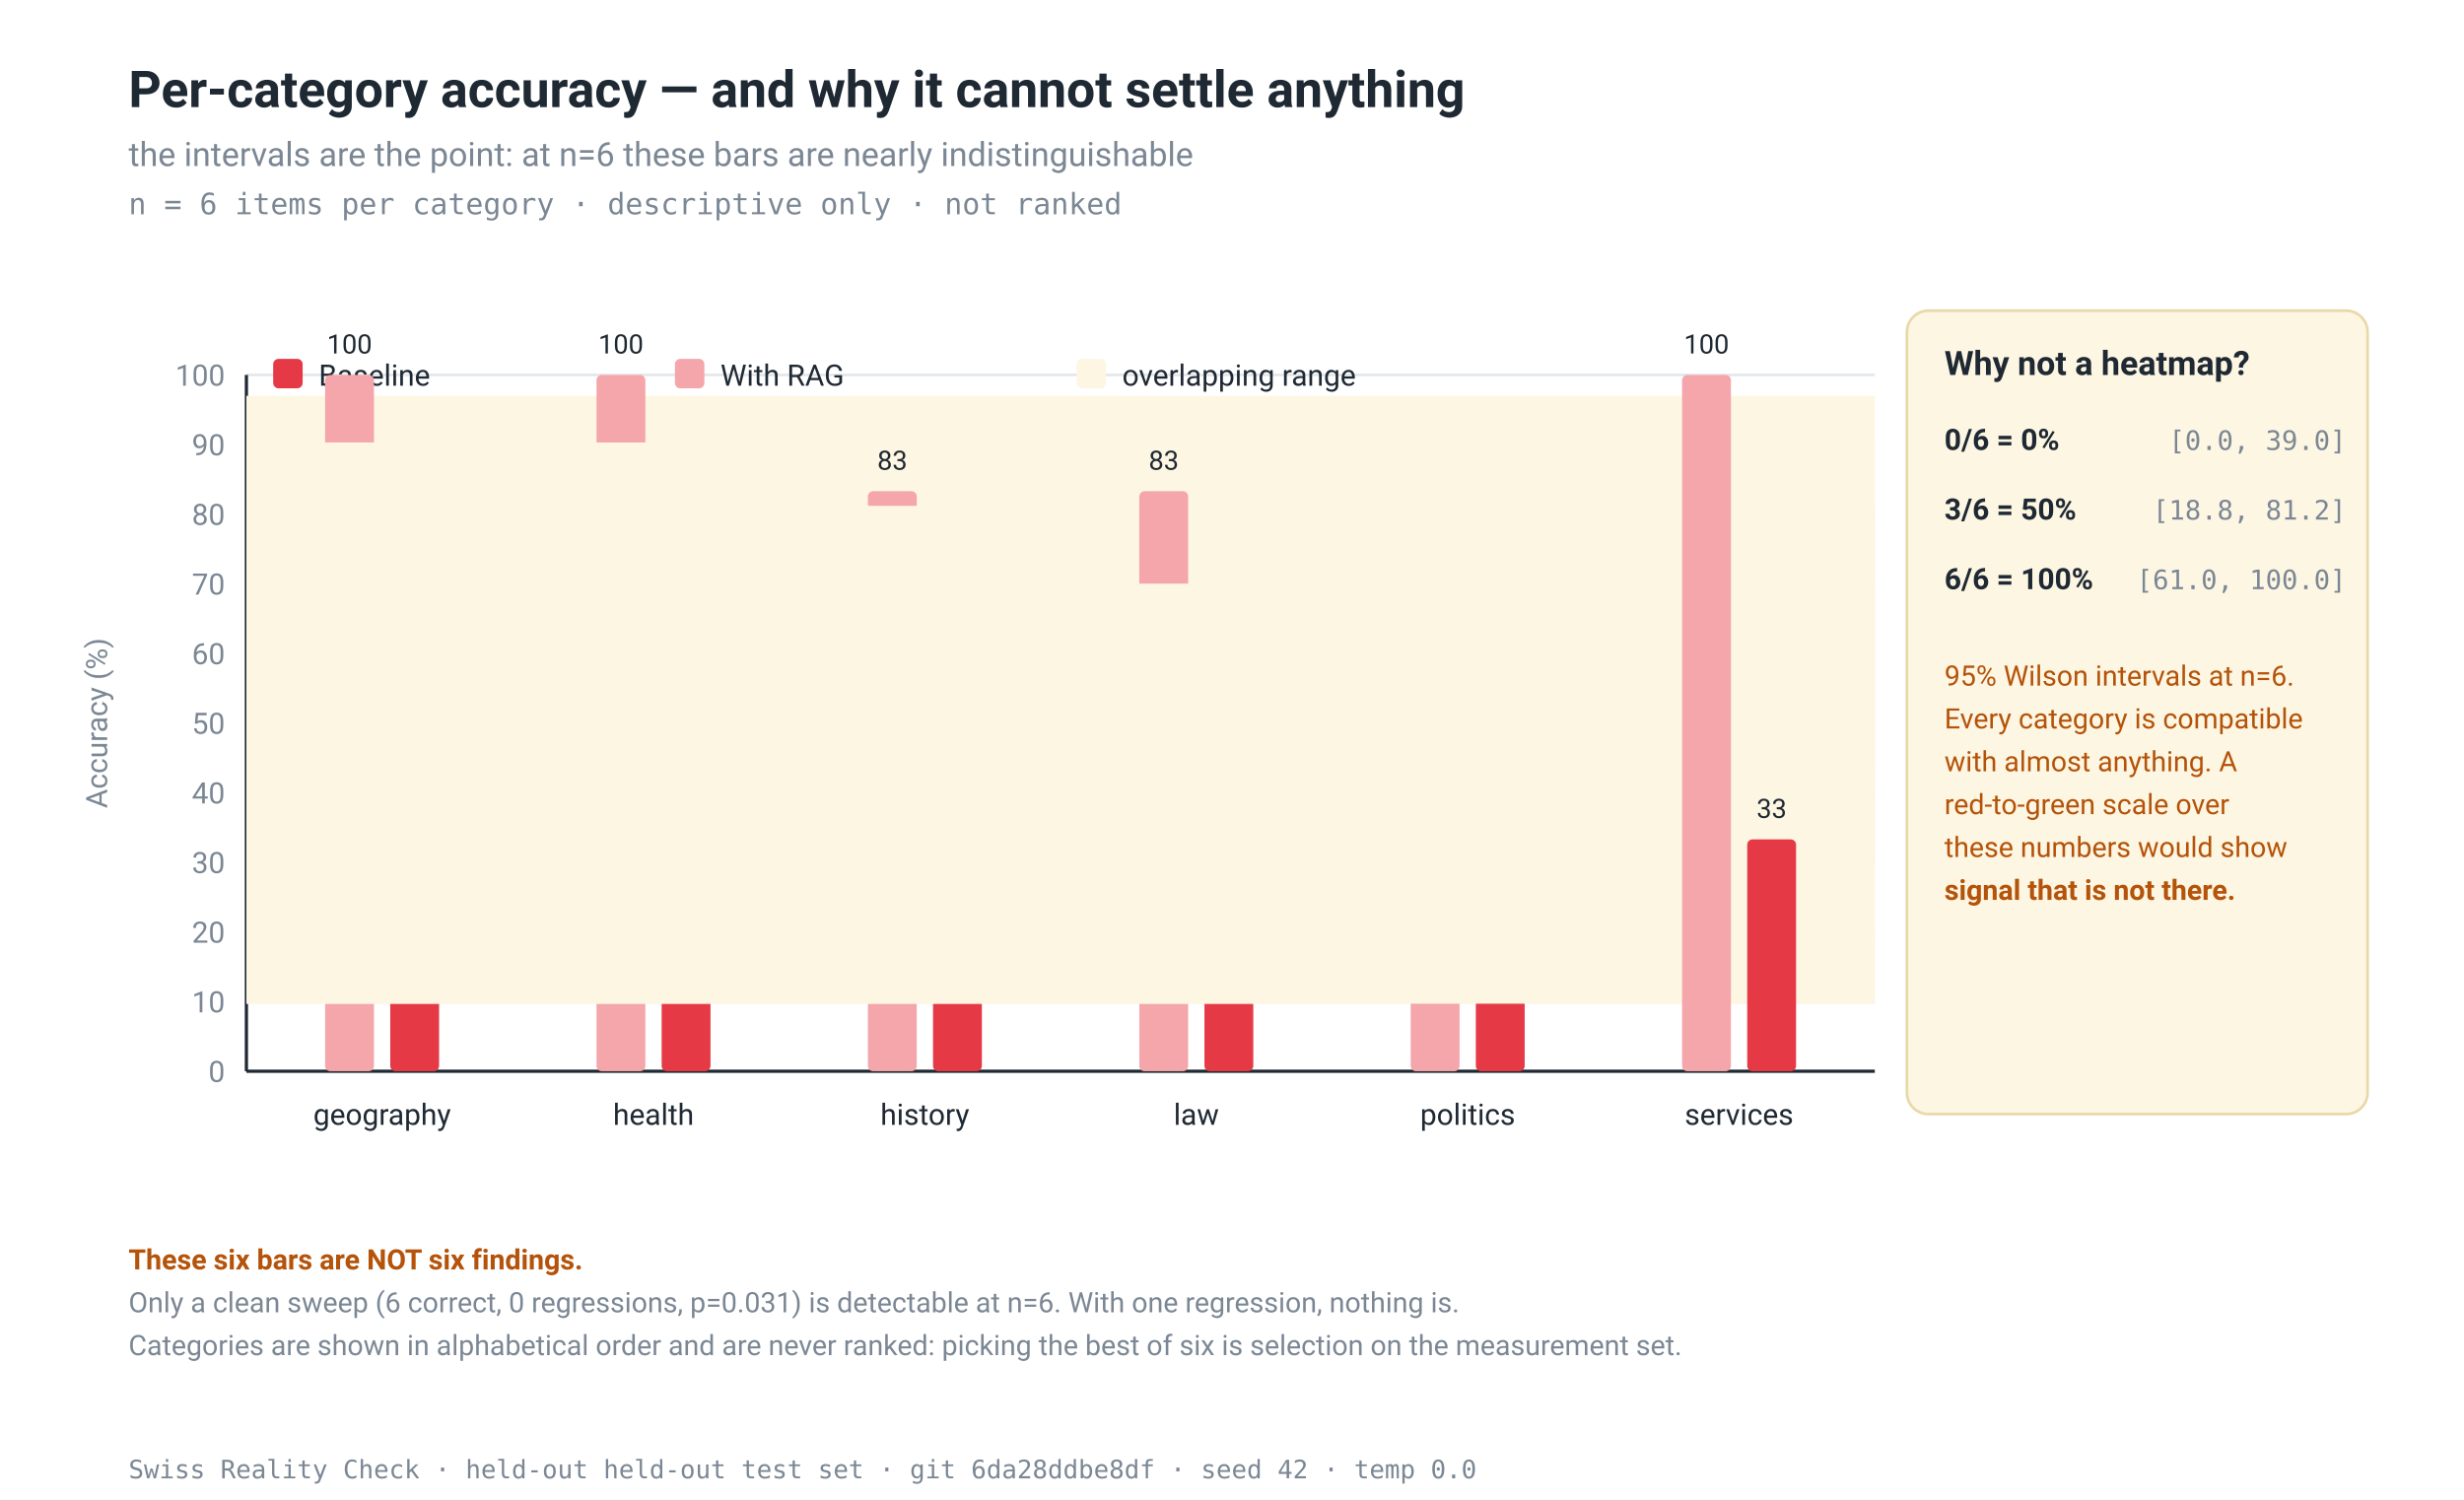
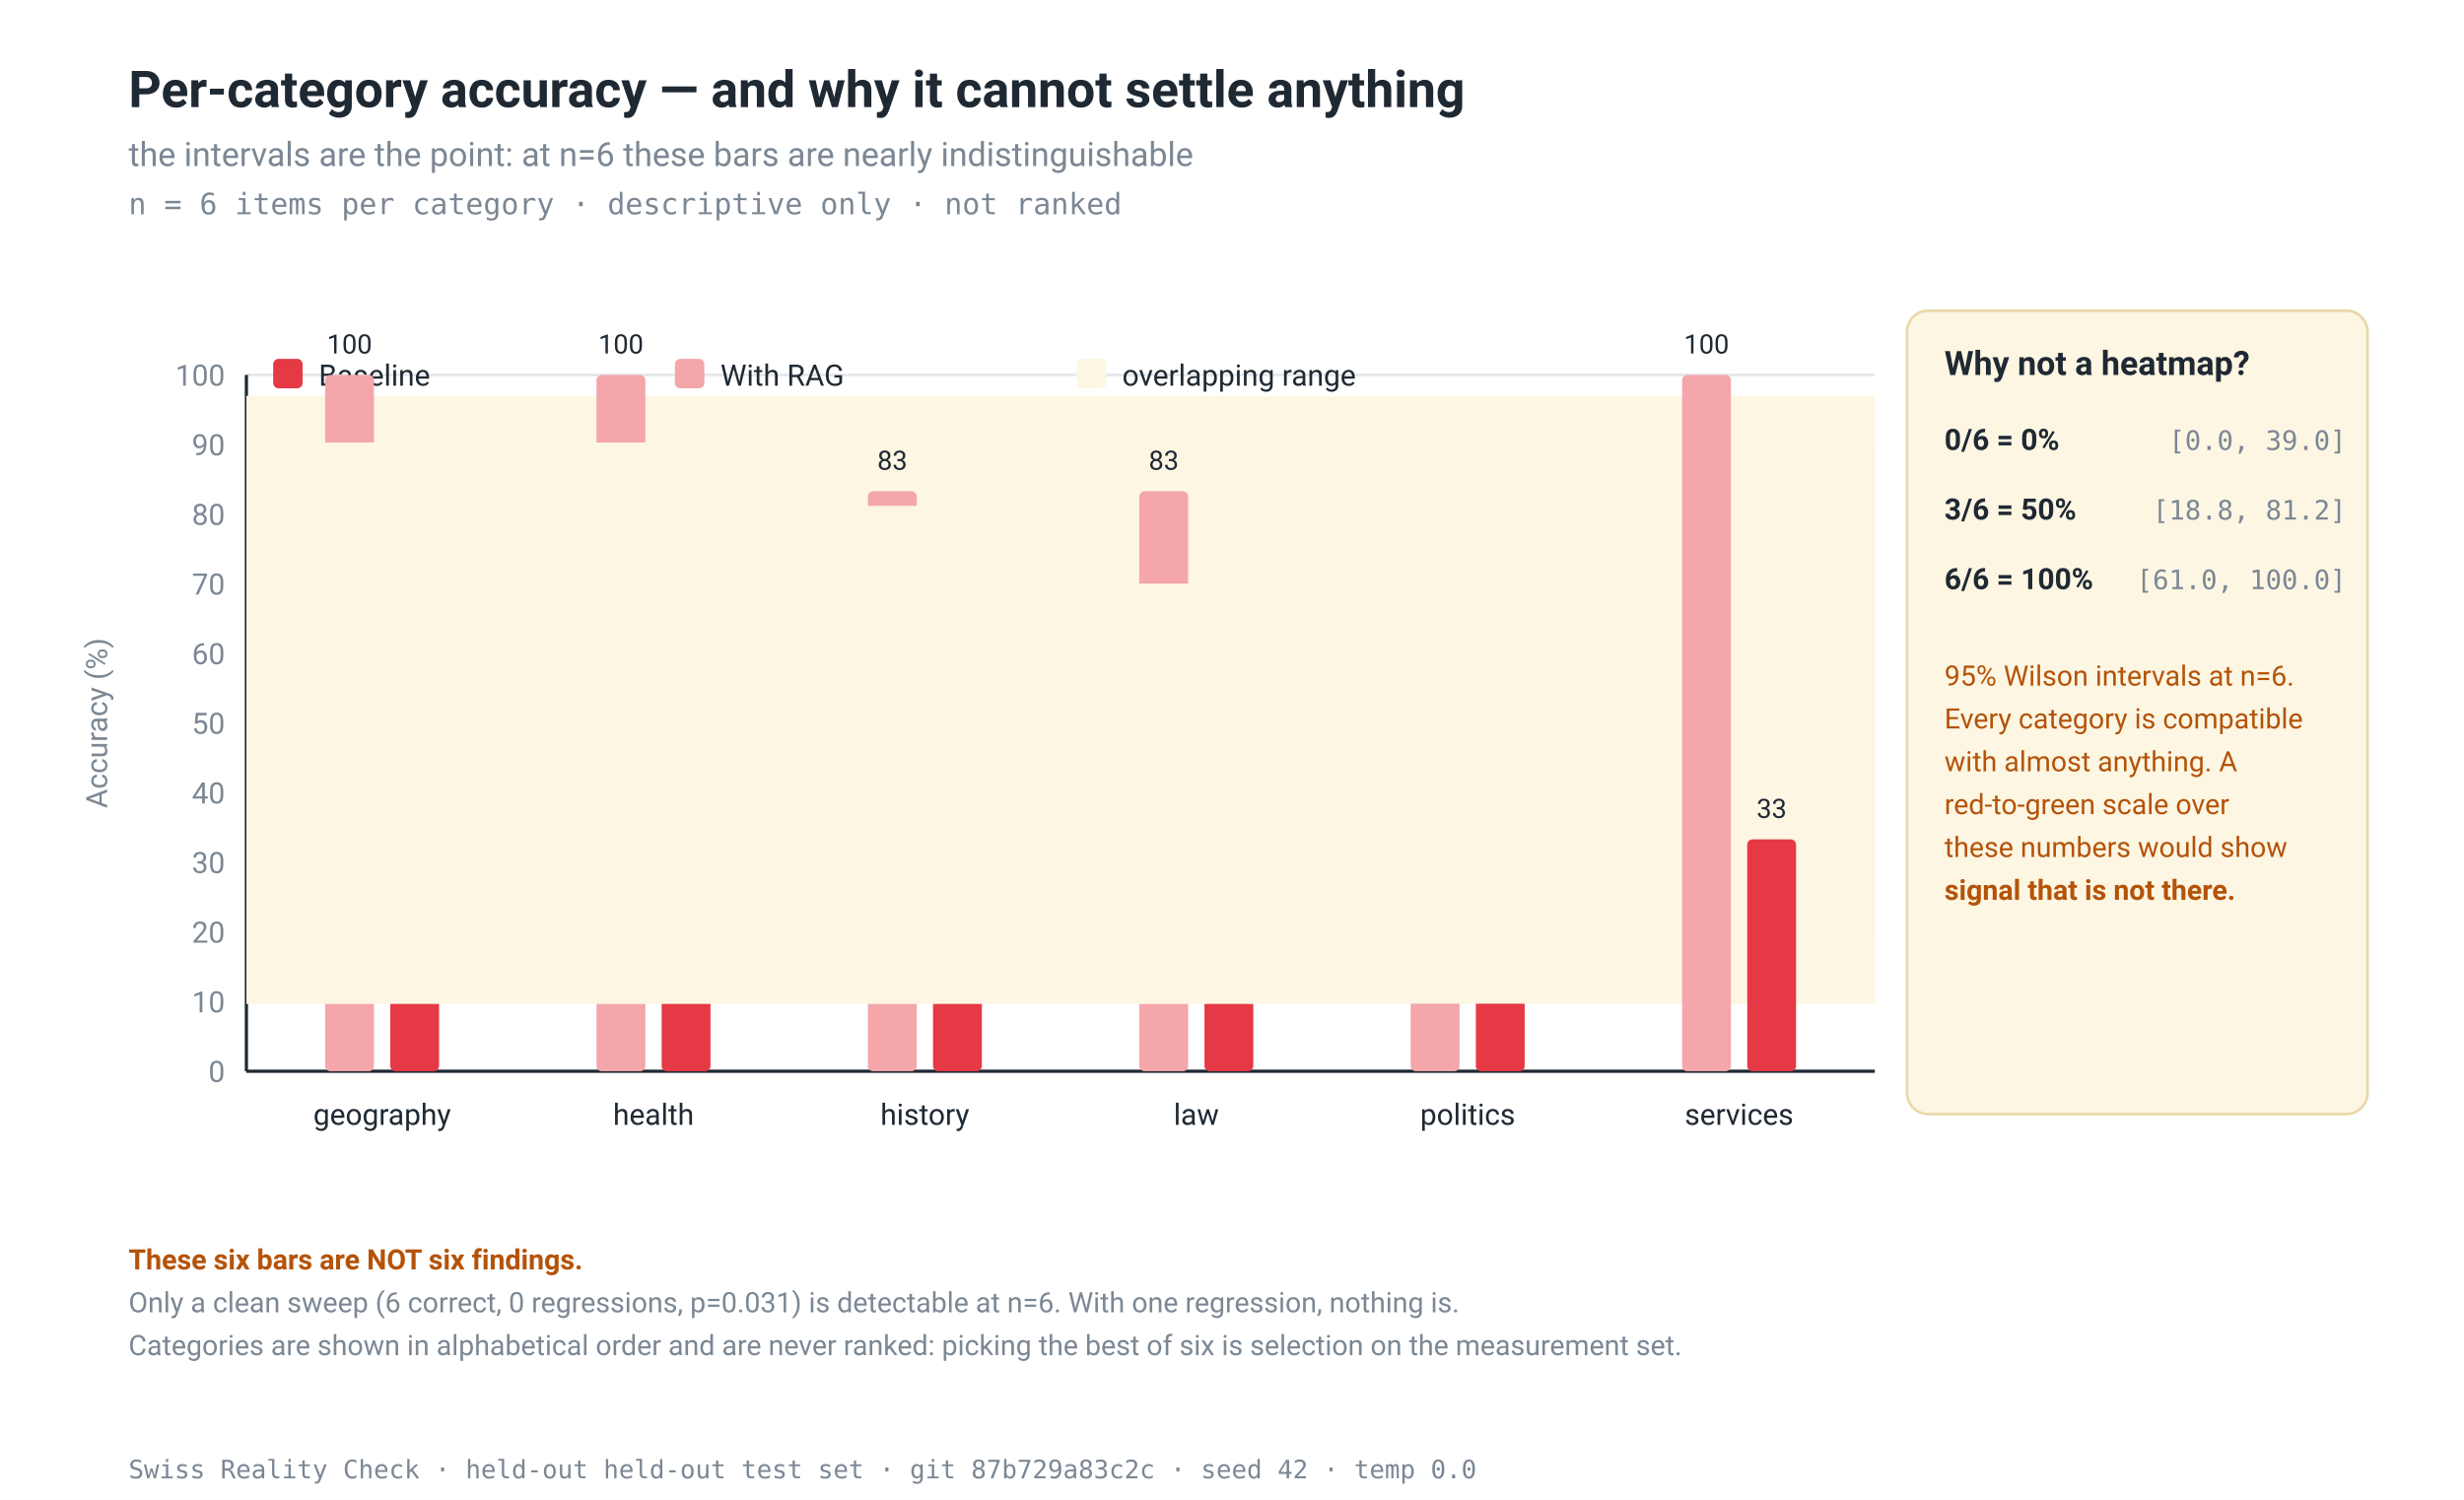
<svg xmlns="http://www.w3.org/2000/svg" width="920" height="560" viewBox="0 0 920 560" role="img" aria-labelledby="t" font-family="ui-sans-serif, -apple-system, 'Segoe UI', Roboto, 'Helvetica Neue', Arial, sans-serif">
  <rect width="920" height="560" fill="#FFFFFF" />
  <text x="48.00" y="40.00" font-family="ui-sans-serif, -apple-system, 'Segoe UI', Roboto, 'Helvetica Neue', Arial, sans-serif" font-size="19" fill="#1F2933" font-weight="bold" text-anchor="start" opacity="1.0" font-style="">Per-category accuracy — and why it cannot settle anything</text>
  <text x="48.00" y="62.00" font-family="ui-sans-serif, -apple-system, 'Segoe UI', Roboto, 'Helvetica Neue', Arial, sans-serif" font-size="12.5" fill="#7B8794" font-weight="normal" text-anchor="start" opacity="1.0" font-style="">the intervals are the point: at n=6 these bars are nearly indistinguishable</text>
  <text x="48.00" y="80.00" font-family="ui-monospace, SFMono-Regular, Menlo, Consolas, monospace" font-size="11" fill="#7B8794" font-weight="normal" text-anchor="start" opacity="1.0" font-style="">n = 6 items per category · descriptive only · not ranked</text>
  <line x1="92.00" y1="400.00" x2="700.00" y2="400.00" stroke="#E4E7EB" stroke-width="1" stroke-linecap="butt" />
  <text x="84.00" y="404.00" font-family="ui-sans-serif, -apple-system, 'Segoe UI', Roboto, 'Helvetica Neue', Arial, sans-serif" font-size="11" fill="#7B8794" font-weight="normal" text-anchor="end" opacity="1.0" font-style="">0</text>
  <line x1="92.00" y1="374.00" x2="700.00" y2="374.00" stroke="#E4E7EB" stroke-width="1" stroke-linecap="butt" />
  <text x="84.00" y="378.00" font-family="ui-sans-serif, -apple-system, 'Segoe UI', Roboto, 'Helvetica Neue', Arial, sans-serif" font-size="11" fill="#7B8794" font-weight="normal" text-anchor="end" opacity="1.0" font-style="">10</text>
  <line x1="92.00" y1="348.00" x2="700.00" y2="348.00" stroke="#E4E7EB" stroke-width="1" stroke-linecap="butt" />
  <text x="84.00" y="352.00" font-family="ui-sans-serif, -apple-system, 'Segoe UI', Roboto, 'Helvetica Neue', Arial, sans-serif" font-size="11" fill="#7B8794" font-weight="normal" text-anchor="end" opacity="1.0" font-style="">20</text>
  <line x1="92.00" y1="322.00" x2="700.00" y2="322.00" stroke="#E4E7EB" stroke-width="1" stroke-linecap="butt" />
  <text x="84.00" y="326.00" font-family="ui-sans-serif, -apple-system, 'Segoe UI', Roboto, 'Helvetica Neue', Arial, sans-serif" font-size="11" fill="#7B8794" font-weight="normal" text-anchor="end" opacity="1.0" font-style="">30</text>
  <line x1="92.00" y1="296.00" x2="700.00" y2="296.00" stroke="#E4E7EB" stroke-width="1" stroke-linecap="butt" />
  <text x="84.00" y="300.00" font-family="ui-sans-serif, -apple-system, 'Segoe UI', Roboto, 'Helvetica Neue', Arial, sans-serif" font-size="11" fill="#7B8794" font-weight="normal" text-anchor="end" opacity="1.0" font-style="">40</text>
  <line x1="92.00" y1="270.00" x2="700.00" y2="270.00" stroke="#E4E7EB" stroke-width="1" stroke-linecap="butt" />
  <text x="84.00" y="274.00" font-family="ui-sans-serif, -apple-system, 'Segoe UI', Roboto, 'Helvetica Neue', Arial, sans-serif" font-size="11" fill="#7B8794" font-weight="normal" text-anchor="end" opacity="1.0" font-style="">50</text>
  <line x1="92.00" y1="244.00" x2="700.00" y2="244.00" stroke="#E4E7EB" stroke-width="1" stroke-linecap="butt" />
  <text x="84.00" y="248.00" font-family="ui-sans-serif, -apple-system, 'Segoe UI', Roboto, 'Helvetica Neue', Arial, sans-serif" font-size="11" fill="#7B8794" font-weight="normal" text-anchor="end" opacity="1.0" font-style="">60</text>
  <line x1="92.00" y1="218.00" x2="700.00" y2="218.00" stroke="#E4E7EB" stroke-width="1" stroke-linecap="butt" />
  <text x="84.00" y="222.00" font-family="ui-sans-serif, -apple-system, 'Segoe UI', Roboto, 'Helvetica Neue', Arial, sans-serif" font-size="11" fill="#7B8794" font-weight="normal" text-anchor="end" opacity="1.0" font-style="">70</text>
  <line x1="92.00" y1="192.00" x2="700.00" y2="192.00" stroke="#E4E7EB" stroke-width="1" stroke-linecap="butt" />
  <text x="84.00" y="196.00" font-family="ui-sans-serif, -apple-system, 'Segoe UI', Roboto, 'Helvetica Neue', Arial, sans-serif" font-size="11" fill="#7B8794" font-weight="normal" text-anchor="end" opacity="1.0" font-style="">80</text>
  <line x1="92.00" y1="166.00" x2="700.00" y2="166.00" stroke="#E4E7EB" stroke-width="1" stroke-linecap="butt" />
  <text x="84.00" y="170.00" font-family="ui-sans-serif, -apple-system, 'Segoe UI', Roboto, 'Helvetica Neue', Arial, sans-serif" font-size="11" fill="#7B8794" font-weight="normal" text-anchor="end" opacity="1.0" font-style="">90</text>
  <line x1="92.00" y1="140.00" x2="700.00" y2="140.00" stroke="#E4E7EB" stroke-width="1" stroke-linecap="butt" />
  <text x="84.00" y="144.00" font-family="ui-sans-serif, -apple-system, 'Segoe UI', Roboto, 'Helvetica Neue', Arial, sans-serif" font-size="11" fill="#7B8794" font-weight="normal" text-anchor="end" opacity="1.0" font-style="">100</text>
  <line x1="92.00" y1="140.00" x2="92.00" y2="400.00" stroke="#1F2933" stroke-width="1.2" stroke-linecap="butt" />
  <line x1="92.00" y1="400.00" x2="700.00" y2="400.00" stroke="#1F2933" stroke-width="1.2" stroke-linecap="butt" />
  <text x="40.00" y="270.00" font-family="ui-sans-serif, -apple-system, 'Segoe UI', Roboto, 'Helvetica Neue', Arial, sans-serif" font-size="11" fill="#7B8794" font-weight="normal" text-anchor="middle" transform="rotate(-90 40.00 270.00)">Accuracy (%)</text>
  <line x1="92.00" y1="335.00" x2="700.00" y2="335.00" stroke="#B45309" stroke-width="1.4" stroke-linecap="butt" stroke-dasharray="4 3" />
  <text x="696.00" y="329.00" font-family="ui-sans-serif, -apple-system, 'Segoe UI', Roboto, 'Helvetica Neue', Arial, sans-serif" font-size="11" fill="#B45309" font-weight="bold" text-anchor="end" opacity="1.0" font-style="">chance (25%)</text>
  <rect x="102.00" y="134.00" width="11.00" height="11.00" rx="2" fill="#E63946" stroke="none" stroke-width="1" opacity="1.0" />
  <text x="119.00" y="144.00" font-family="ui-sans-serif, -apple-system, 'Segoe UI', Roboto, 'Helvetica Neue', Arial, sans-serif" font-size="11" fill="#1F2933" font-weight="normal" text-anchor="start" opacity="1.0" font-style="">Baseline</text>
  <rect x="252.00" y="134.00" width="11.00" height="11.00" rx="2" fill="#F4A6AB" stroke="none" stroke-width="1" opacity="1.0" />
  <text x="269.00" y="144.00" font-family="ui-sans-serif, -apple-system, 'Segoe UI', Roboto, 'Helvetica Neue', Arial, sans-serif" font-size="11" fill="#1F2933" font-weight="normal" text-anchor="start" opacity="1.0" font-style="">With RAG</text>
  <rect x="402.00" y="134.00" width="11.00" height="11.00" rx="2" fill="#FDF6E3" stroke="none" stroke-width="1" opacity="1.0" />
  <text x="419.00" y="144.00" font-family="ui-sans-serif, -apple-system, 'Segoe UI', Roboto, 'Helvetica Neue', Arial, sans-serif" font-size="11" fill="#1F2933" font-weight="normal" text-anchor="start" opacity="1.0" font-style="">overlapping range</text>
  <rect x="92.00" y="147.80" width="608.00" height="138.84" rx="0" fill="#FDF6E3" stroke="none" stroke-width="1" opacity="1.0" />
  <rect x="121.39" y="140.00" width="18.24" height="260.00" rx="2" fill="#F4A6AB" stroke="none" stroke-width="1.4" opacity="1.0" />
  <rect x="145.71" y="183.42" width="18.24" height="216.58" rx="2" fill="#E63946" stroke="none" stroke-width="1.4" opacity="1.0" />
  <text x="130.51" y="132.00" font-family="ui-sans-serif, -apple-system, 'Segoe UI', Roboto, 'Helvetica Neue', Arial, sans-serif" font-size="10" fill="#1F2933" font-weight="normal" text-anchor="middle" opacity="1.0" font-style="">100</text>
  <text x="154.83" y="175.42" font-family="ui-sans-serif, -apple-system, 'Segoe UI', Roboto, 'Helvetica Neue', Arial, sans-serif" font-size="10" fill="#1F2933" font-weight="normal" text-anchor="middle" opacity="1.0" font-style="">83</text>
  <rect x="92.00" y="165.22" width="608.00" height="156.78" rx="0" fill="#FDF6E3" stroke="none" stroke-width="1" opacity="1.0" />
  <rect x="222.72" y="140.00" width="18.24" height="260.00" rx="2" fill="#F4A6AB" stroke="none" stroke-width="1.4" opacity="1.0" />
  <rect x="247.04" y="226.58" width="18.24" height="173.42" rx="2" fill="#E63946" stroke="none" stroke-width="1.4" opacity="1.0" />
  <text x="231.84" y="132.00" font-family="ui-sans-serif, -apple-system, 'Segoe UI', Roboto, 'Helvetica Neue', Arial, sans-serif" font-size="10" fill="#1F2933" font-weight="normal" text-anchor="middle" opacity="1.0" font-style="">100</text>
  <text x="256.16" y="218.58" font-family="ui-sans-serif, -apple-system, 'Segoe UI', Roboto, 'Helvetica Neue', Arial, sans-serif" font-size="10" fill="#1F2933" font-weight="normal" text-anchor="middle" opacity="1.0" font-style="">67</text>
  <rect x="92.00" y="165.22" width="608.00" height="156.78" rx="0" fill="#FDF6E3" stroke="none" stroke-width="1" opacity="1.0" />
  <rect x="324.05" y="183.42" width="18.24" height="216.58" rx="2" fill="#F4A6AB" stroke="none" stroke-width="1.4" opacity="1.0" />
  <rect x="348.37" y="226.58" width="18.24" height="173.42" rx="2" fill="#E63946" stroke="none" stroke-width="1.4" opacity="1.0" />
  <text x="333.17" y="175.42" font-family="ui-sans-serif, -apple-system, 'Segoe UI', Roboto, 'Helvetica Neue', Arial, sans-serif" font-size="10" fill="#1F2933" font-weight="normal" text-anchor="middle" opacity="1.0" font-style="">83</text>
  <text x="357.49" y="218.58" font-family="ui-sans-serif, -apple-system, 'Segoe UI', Roboto, 'Helvetica Neue', Arial, sans-serif" font-size="10" fill="#1F2933" font-weight="normal" text-anchor="middle" opacity="1.0" font-style="">67</text>
  <rect x="92.00" y="188.88" width="608.00" height="162.24" rx="0" fill="#FDF6E3" stroke="none" stroke-width="1" opacity="1.0" />
  <rect x="425.39" y="183.42" width="18.24" height="216.58" rx="2" fill="#F4A6AB" stroke="none" stroke-width="1.4" opacity="1.0" />
  <rect x="449.71" y="270.00" width="18.24" height="130.00" rx="2" fill="#E63946" stroke="none" stroke-width="1.4" opacity="1.0" />
  <text x="434.51" y="175.42" font-family="ui-sans-serif, -apple-system, 'Segoe UI', Roboto, 'Helvetica Neue', Arial, sans-serif" font-size="10" fill="#1F2933" font-weight="normal" text-anchor="middle" opacity="1.0" font-style="">83</text>
  <text x="458.83" y="262.00" font-family="ui-sans-serif, -apple-system, 'Segoe UI', Roboto, 'Helvetica Neue', Arial, sans-serif" font-size="10" fill="#1F2933" font-weight="normal" text-anchor="middle" opacity="1.0" font-style="">50</text>
  <rect x="92.00" y="218.00" width="608.00" height="156.78" rx="0" fill="#FDF6E3" stroke="none" stroke-width="1" opacity="1.0" />
  <rect x="526.72" y="270.00" width="18.24" height="130.00" rx="2" fill="#F4A6AB" stroke="none" stroke-width="1.4" opacity="1.0" />
  <rect x="551.04" y="313.42" width="18.24" height="86.58" rx="2" fill="#E63946" stroke="none" stroke-width="1.4" opacity="1.0" />
  <text x="535.84" y="262.00" font-family="ui-sans-serif, -apple-system, 'Segoe UI', Roboto, 'Helvetica Neue', Arial, sans-serif" font-size="10" fill="#1F2933" font-weight="normal" text-anchor="middle" opacity="1.0" font-style="">50</text>
  <text x="560.16" y="305.42" font-family="ui-sans-serif, -apple-system, 'Segoe UI', Roboto, 'Helvetica Neue', Arial, sans-serif" font-size="10" fill="#1F2933" font-weight="normal" text-anchor="middle" opacity="1.0" font-style="">33</text>
  <rect x="92.00" y="218.00" width="608.00" height="156.78" rx="0" fill="#FDF6E3" stroke="none" stroke-width="1" opacity="1.0" />
  <rect x="628.05" y="140.00" width="18.24" height="260.00" rx="2" fill="#F4A6AB" stroke="none" stroke-width="1.4" opacity="1.0" />
  <rect x="652.37" y="313.42" width="18.24" height="86.58" rx="2" fill="#E63946" stroke="none" stroke-width="1.4" opacity="1.0" />
  <text x="637.17" y="132.00" font-family="ui-sans-serif, -apple-system, 'Segoe UI', Roboto, 'Helvetica Neue', Arial, sans-serif" font-size="10" fill="#1F2933" font-weight="normal" text-anchor="middle" opacity="1.0" font-style="">100</text>
  <text x="661.49" y="305.42" font-family="ui-sans-serif, -apple-system, 'Segoe UI', Roboto, 'Helvetica Neue', Arial, sans-serif" font-size="10" fill="#1F2933" font-weight="normal" text-anchor="middle" opacity="1.0" font-style="">33</text>
  <text x="142.67" y="420.00" font-family="ui-sans-serif, -apple-system, 'Segoe UI', Roboto, 'Helvetica Neue', Arial, sans-serif" font-size="11" fill="#1F2933" font-weight="normal" text-anchor="middle" opacity="1.0" font-style="">geography</text>
  <text x="244.00" y="420.00" font-family="ui-sans-serif, -apple-system, 'Segoe UI', Roboto, 'Helvetica Neue', Arial, sans-serif" font-size="11" fill="#1F2933" font-weight="normal" text-anchor="middle" opacity="1.0" font-style="">health</text>
  <text x="345.33" y="420.00" font-family="ui-sans-serif, -apple-system, 'Segoe UI', Roboto, 'Helvetica Neue', Arial, sans-serif" font-size="11" fill="#1F2933" font-weight="normal" text-anchor="middle" opacity="1.0" font-style="">history</text>
  <text x="446.67" y="420.00" font-family="ui-sans-serif, -apple-system, 'Segoe UI', Roboto, 'Helvetica Neue', Arial, sans-serif" font-size="11" fill="#1F2933" font-weight="normal" text-anchor="middle" opacity="1.0" font-style="">law</text>
  <text x="548.00" y="420.00" font-family="ui-sans-serif, -apple-system, 'Segoe UI', Roboto, 'Helvetica Neue', Arial, sans-serif" font-size="11" fill="#1F2933" font-weight="normal" text-anchor="middle" opacity="1.0" font-style="">politics</text>
  <text x="649.33" y="420.00" font-family="ui-sans-serif, -apple-system, 'Segoe UI', Roboto, 'Helvetica Neue', Arial, sans-serif" font-size="11" fill="#1F2933" font-weight="normal" text-anchor="middle" opacity="1.0" font-style="">services</text>
  <rect x="712.00" y="116.00" width="172.00" height="300.00" rx="8" fill="#FDF6E3" stroke="#E8D9A8" stroke-width="1" opacity="1.0" />
  <text x="726.00" y="140.00" font-family="ui-sans-serif, -apple-system, 'Segoe UI', Roboto, 'Helvetica Neue', Arial, sans-serif" font-size="12.5" fill="#1F2933" font-weight="bold" text-anchor="start" opacity="1.0" font-style="">Why not a heatmap?</text>
  <text x="726.00" y="168.00" font-family="ui-sans-serif, -apple-system, 'Segoe UI', Roboto, 'Helvetica Neue', Arial, sans-serif" font-size="11" fill="#1F2933" font-weight="bold" text-anchor="start" opacity="1.0" font-style="">0/6 = 0%</text>
  <text x="876.00" y="168.00" font-family="ui-monospace, SFMono-Regular, Menlo, Consolas, monospace" font-size="10" fill="#7B8794" font-weight="normal" text-anchor="end" opacity="1.0" font-style="">[0.0, 39.0]</text>
  <text x="726.00" y="194.00" font-family="ui-sans-serif, -apple-system, 'Segoe UI', Roboto, 'Helvetica Neue', Arial, sans-serif" font-size="11" fill="#1F2933" font-weight="bold" text-anchor="start" opacity="1.0" font-style="">3/6 = 50%</text>
  <text x="876.00" y="194.00" font-family="ui-monospace, SFMono-Regular, Menlo, Consolas, monospace" font-size="10" fill="#7B8794" font-weight="normal" text-anchor="end" opacity="1.0" font-style="">[18.8, 81.2]</text>
  <text x="726.00" y="220.00" font-family="ui-sans-serif, -apple-system, 'Segoe UI', Roboto, 'Helvetica Neue', Arial, sans-serif" font-size="11" fill="#1F2933" font-weight="bold" text-anchor="start" opacity="1.0" font-style="">6/6 = 100%</text>
  <text x="876.00" y="220.00" font-family="ui-monospace, SFMono-Regular, Menlo, Consolas, monospace" font-size="10" fill="#7B8794" font-weight="normal" text-anchor="end" opacity="1.0" font-style="">[61.0, 100.0]</text>
  <text x="726.00" y="256.00" font-family="ui-sans-serif, -apple-system, 'Segoe UI', Roboto, 'Helvetica Neue', Arial, sans-serif" font-size="10.5" fill="#B45309" font-weight="normal" text-anchor="start" opacity="1.0" font-style="">95% Wilson intervals at n=6.</text>
  <text x="726.00" y="272.00" font-family="ui-sans-serif, -apple-system, 'Segoe UI', Roboto, 'Helvetica Neue', Arial, sans-serif" font-size="10.5" fill="#B45309" font-weight="normal" text-anchor="start" opacity="1.0" font-style="">Every category is compatible</text>
  <text x="726.00" y="288.00" font-family="ui-sans-serif, -apple-system, 'Segoe UI', Roboto, 'Helvetica Neue', Arial, sans-serif" font-size="10.5" fill="#B45309" font-weight="normal" text-anchor="start" opacity="1.0" font-style="">with almost anything. A</text>
  <text x="726.00" y="304.00" font-family="ui-sans-serif, -apple-system, 'Segoe UI', Roboto, 'Helvetica Neue', Arial, sans-serif" font-size="10.5" fill="#B45309" font-weight="normal" text-anchor="start" opacity="1.0" font-style="">red-to-green scale over</text>
  <text x="726.00" y="320.00" font-family="ui-sans-serif, -apple-system, 'Segoe UI', Roboto, 'Helvetica Neue', Arial, sans-serif" font-size="10.5" fill="#B45309" font-weight="normal" text-anchor="start" opacity="1.0" font-style="">these numbers would show</text>
  <text x="726.00" y="336.00" font-family="ui-sans-serif, -apple-system, 'Segoe UI', Roboto, 'Helvetica Neue', Arial, sans-serif" font-size="10.5" fill="#B45309" font-weight="bold" text-anchor="start" opacity="1.0" font-style="">signal that is not there.</text>
  <text x="48.00" y="474.00" font-family="ui-sans-serif, -apple-system, 'Segoe UI', Roboto, 'Helvetica Neue', Arial, sans-serif" font-size="10.5" fill="#B45309" font-weight="bold" text-anchor="start" opacity="1.0" font-style="">These six bars are NOT six findings.</text>
  <text x="48.00" y="490.00" font-family="ui-sans-serif, -apple-system, 'Segoe UI', Roboto, 'Helvetica Neue', Arial, sans-serif" font-size="10.5" fill="#7B8794" font-weight="normal" text-anchor="start" opacity="1.0" font-style="">Only a clean sweep (6 correct, 0 regressions, p=0.031) is detectable at n=6. With one regression, nothing is.</text>
  <text x="48.00" y="506.00" font-family="ui-sans-serif, -apple-system, 'Segoe UI', Roboto, 'Helvetica Neue', Arial, sans-serif" font-size="10.5" fill="#7B8794" font-weight="normal" text-anchor="start" opacity="1.0" font-style="">Categories are shown in alphabetical order and are never ranked: picking the best of six is selection on the measurement set.</text>
-   <text x="48.00" y="552.00" font-family="ui-monospace, SFMono-Regular, Menlo, Consolas, monospace" font-size="9.5" fill="#7B8794" font-weight="normal" text-anchor="start" opacity="1.0" font-style="">Swiss Reality Check · held-out held-out test set · git 6da28ddbe8df · seed 42 · temp 0.0</text>
+   <text x="48.00" y="552.00" font-family="ui-monospace, SFMono-Regular, Menlo, Consolas, monospace" font-size="9.5" fill="#7B8794" font-weight="normal" text-anchor="start" opacity="1.0" font-style="">Swiss Reality Check · held-out held-out test set · git 87b729a83c2c · seed 42 · temp 0.0</text>
</svg>
